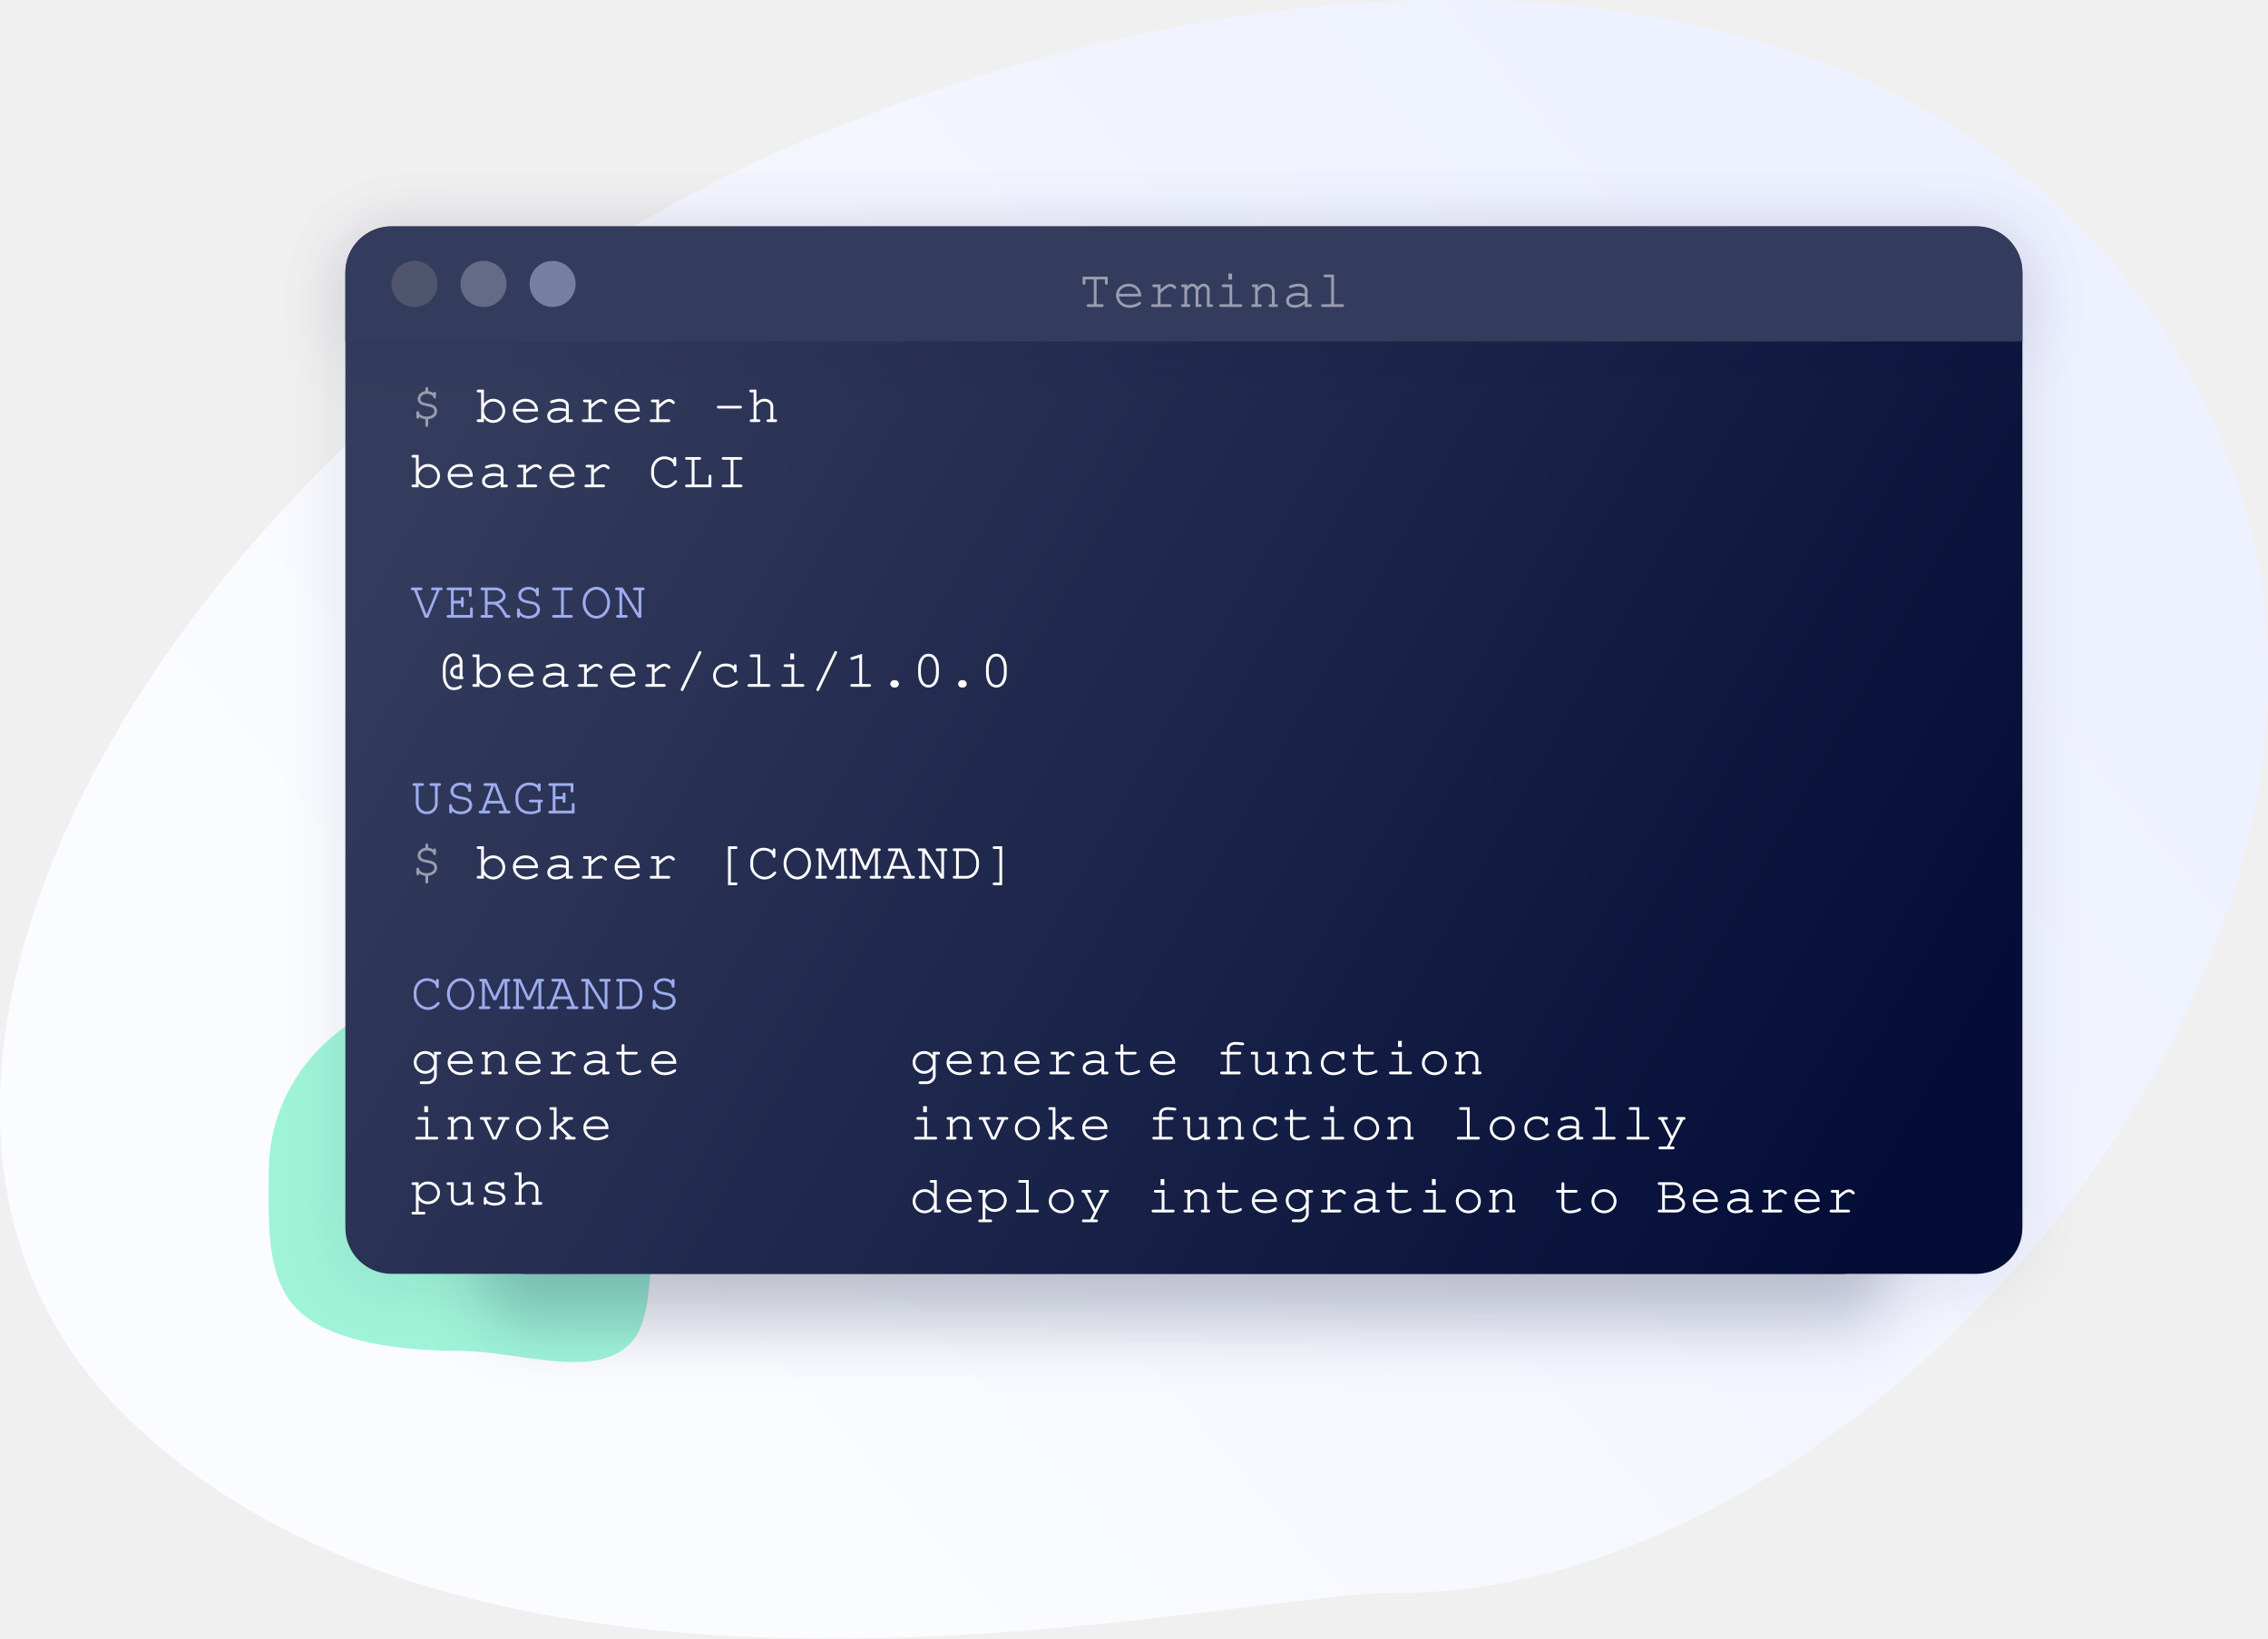
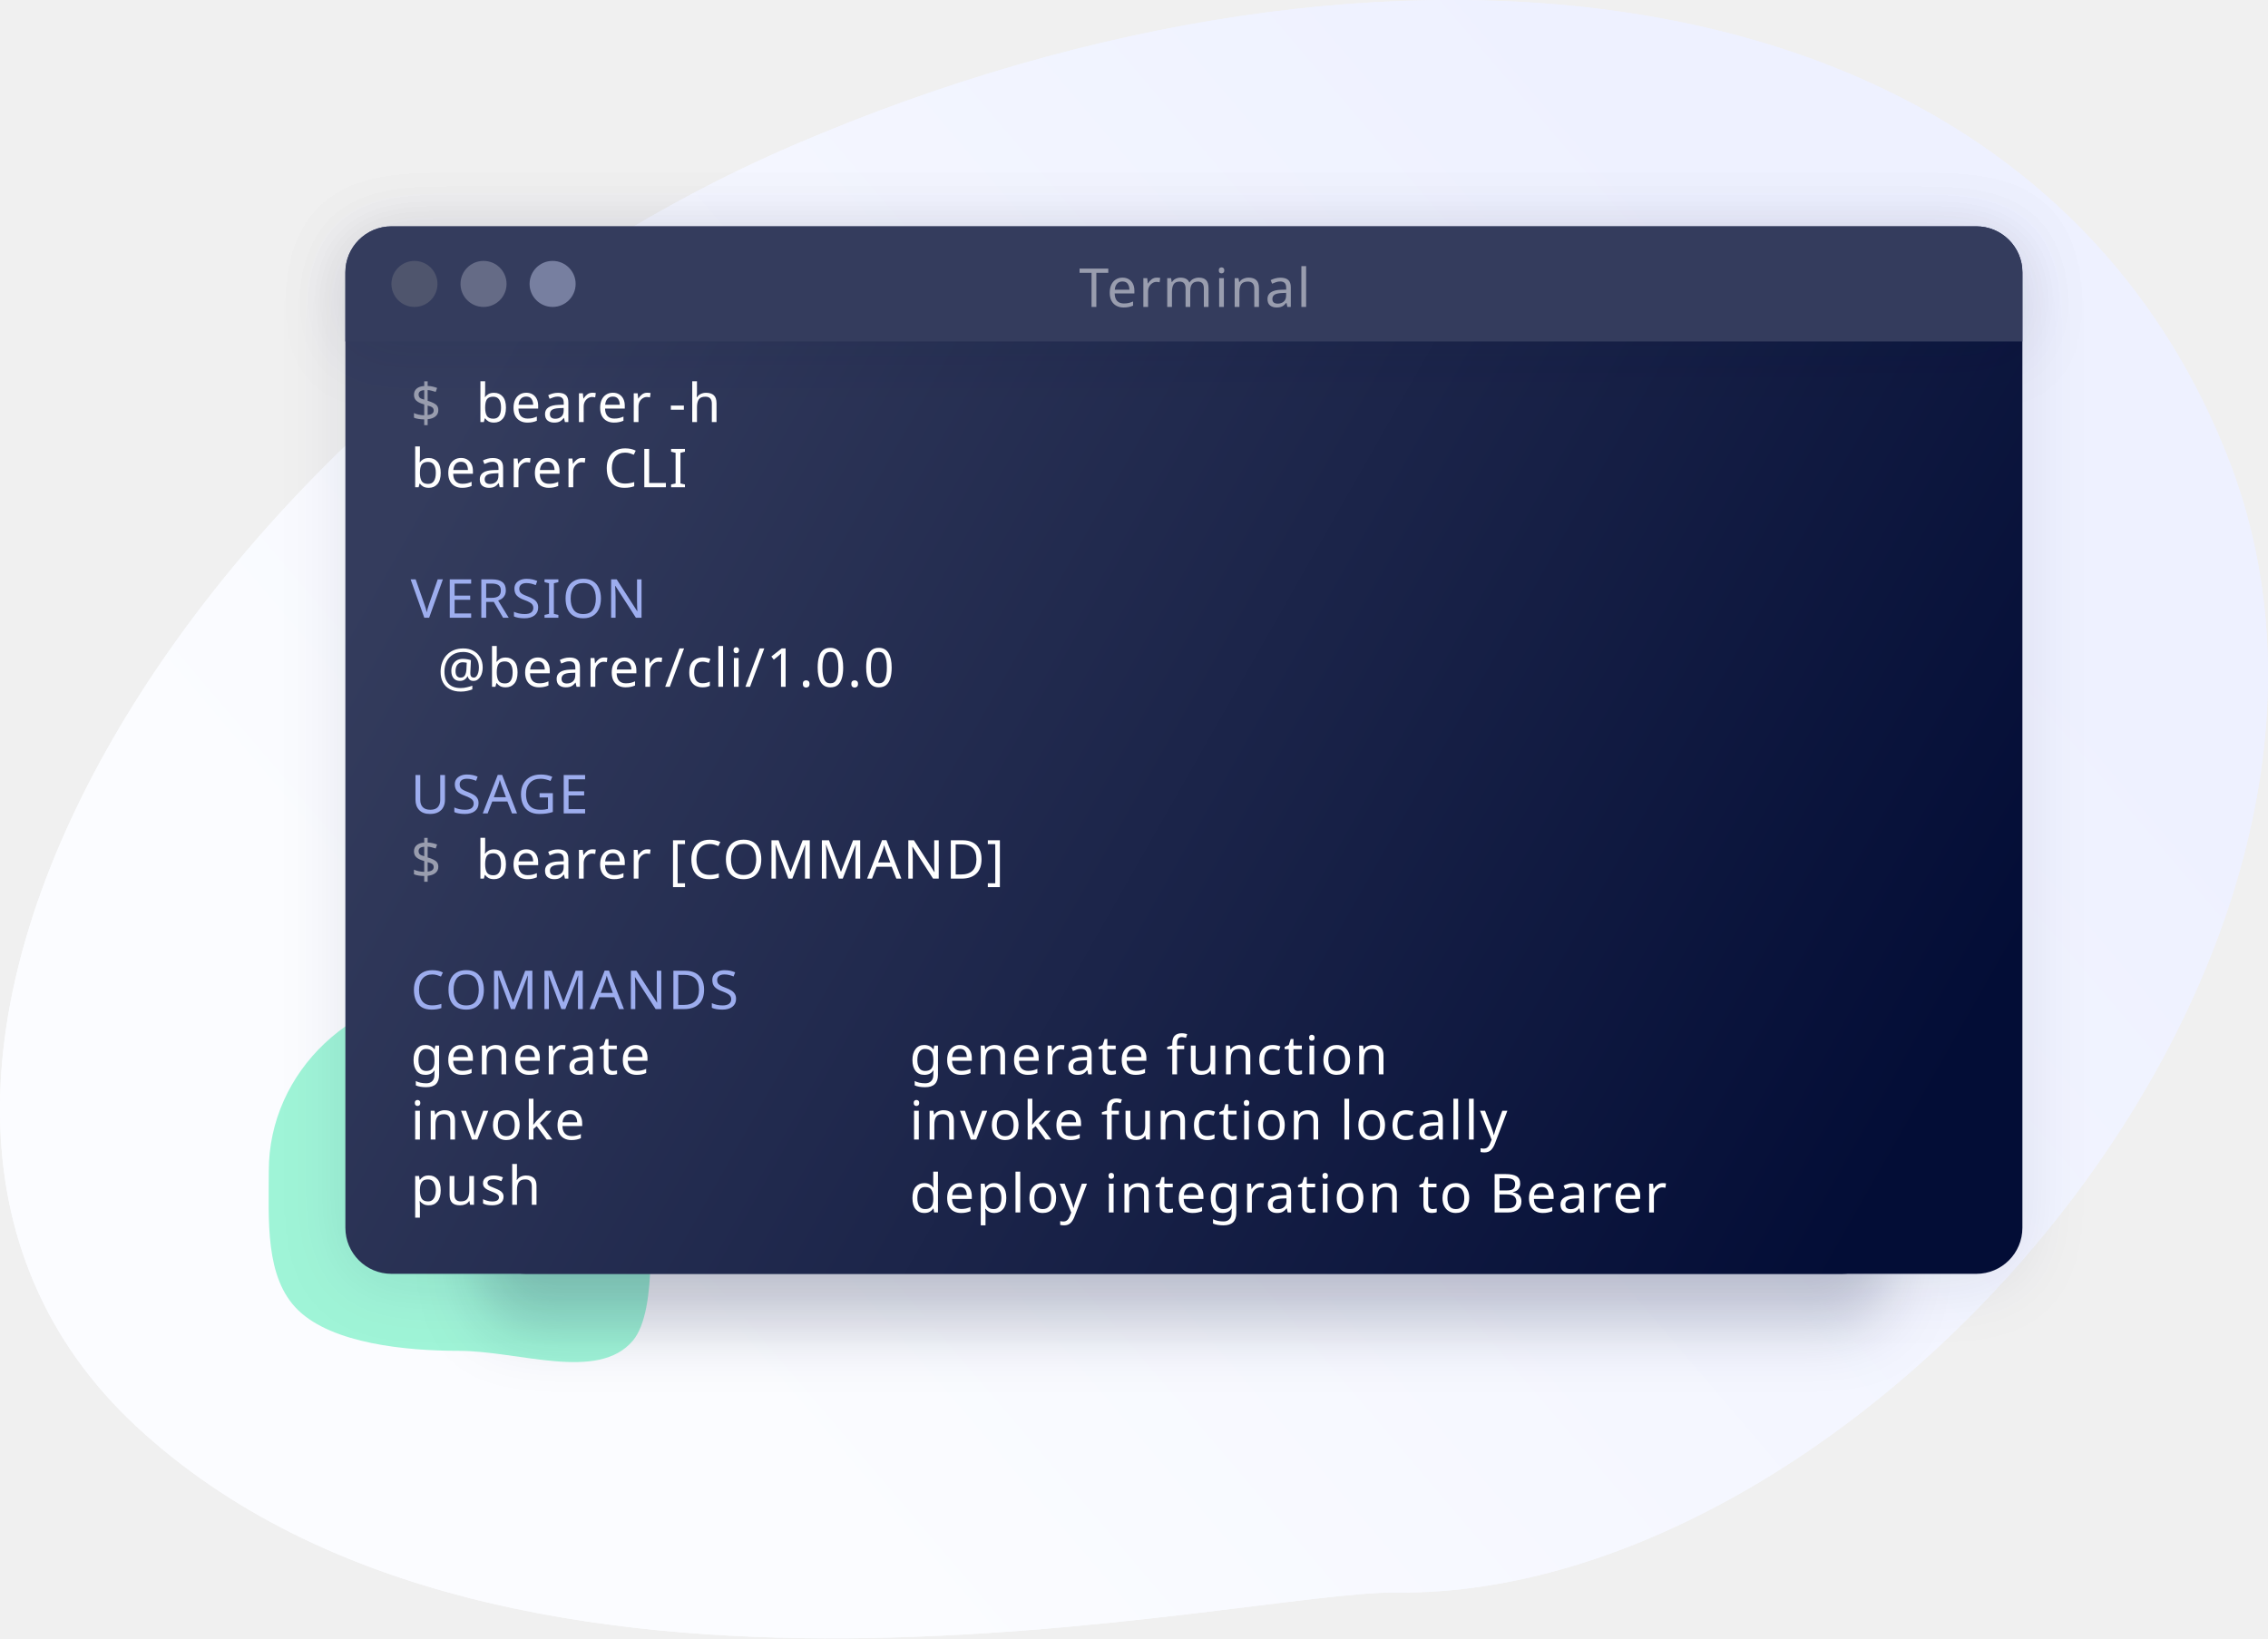
<svg xmlns="http://www.w3.org/2000/svg" xmlns:xlink="http://www.w3.org/1999/xlink" width="591px" height="427px" viewBox="0 0 591 427" version="1.1">
-   <style> * {font-family:"Courier"}</style>
+   <style> * {font-family:'ProximaNova-Regular'}</style>
  <defs>
    <linearGradient x1="22.52%" y1="69.695%" x2="85.966%" y2="30.667%" id="linearGradient-1">
      <stop stop-color="#FBFCFF" offset="0%" />
      <stop stop-color="#EEF1FF" offset="100%" />
    </linearGradient>
    <linearGradient x1="100%" y1="58.082%" x2="1.8%" y2="42.41%" id="linearGradient-2">
      <stop stop-color="#030D36" offset="0%" />
      <stop stop-color="#343C5D" offset="100%" />
    </linearGradient>
    <rect id="path-3" x="125" y="177" width="367" height="155" rx="12" />
    <filter x="-8.4%" y="-11.0%" width="116.9%" height="140.0%" filterUnits="objectBoundingBox" id="filter-4">
      <feOffset dx="0" dy="14" in="SourceAlpha" result="shadowOffsetOuter1" />
      <feGaussianBlur stdDeviation="8" in="shadowOffsetOuter1" result="shadowBlurOuter1" />
      <feColorMatrix values="0 0 0 0 0.012   0 0 0 0 0.051   0 0 0 0 0.212  0 0 0 0.195 0" type="matrix" in="shadowBlurOuter1" />
    </filter>
    <linearGradient x1="100%" y1="67.683%" x2="1.8%" y2="33.393%" id="linearGradient-5">
      <stop stop-color="#030D36" offset="0%" />
      <stop stop-color="#343C5D" offset="100%" />
    </linearGradient>
    <rect id="path-6" x="0" y="0" width="437" height="273" rx="12" />
    <filter x="-6.1%" y="-9.0%" width="112.1%" height="119.4%" filterUnits="objectBoundingBox" id="filter-8">
      <feOffset dx="0" dy="2" in="SourceAlpha" result="shadowOffsetOuter1" />
      <feGaussianBlur stdDeviation="8.5" in="shadowOffsetOuter1" result="shadowBlurOuter1" />
      <feColorMatrix values="0 0 0 0 0.012   0 0 0 0 0.051   0 0 0 0 0.212  0 0 0 0.092 0" type="matrix" in="shadowBlurOuter1" />
    </filter>
    <path d="M12,0 L425,0 C431.627,-1.21743675e-15 437,5.373 437,12 L437,30 L0,30 L0,12 C-8.11624501e-16,5.373 5.373,1.21743675e-15 12,0 Z" id="path-9" />
    <filter x="-6.1%" y="-81.7%" width="112.1%" height="276.7%" filterUnits="objectBoundingBox" id="filter-11">
      <feOffset dx="0" dy="2" in="SourceAlpha" result="shadowOffsetOuter1" />
      <feGaussianBlur stdDeviation="8.5" in="shadowOffsetOuter1" result="shadowBlurOuter1" />
      <feColorMatrix values="0 0 0 0 0.012   0 0 0 0 0.051   0 0 0 0 0.212  0 0 0 0.092 0" type="matrix" in="shadowBlurOuter1" />
    </filter>
  </defs>
  <g id="Hub" stroke="none" stroke-width="1" fill="none" fill-rule="evenodd">
    <g id="Product-Framework" transform="translate(-671, -568)">
      <g id="CommandLineTool" transform="translate(671, 568)">
        <path d="M580.335,118.693 C632.057,249.193 485.253,416.488 363.709,415.065 C323.491,414.594 132.504,461.733 35.602,371.829 C-61.3,281.925 54.143,103.263 207.306,37.606 C360.468,-28.05 528.612,-11.806 580.335,118.693 Z" id="Path-4" fill="url(#linearGradient-1)" />
        <path d="M397.837,132 C425.391,132 447.727,100.888 447.727,74.245 C447.727,67.125 450.591,53.829 447.727,47.745 C439.875,31.063 418.028,26.002 397.837,26.002 C381.873,26.002 357.079,25.593 347.947,36.873 C341.317,45.064 347.947,63.037 347.947,74.245 C347.947,100.888 370.283,132 397.837,132 Z" id="home-PM-BG" fill-opacity="0.061" fill="#0FE49B" fill-rule="nonzero" />
        <path d="M580.335,118.693 C632.057,249.193 485.253,416.488 363.709,415.065 C323.491,414.594 132.504,461.733 35.602,371.829 C-61.3,281.925 54.143,103.263 207.306,37.606 C360.468,-28.05 528.612,-11.806 580.335,118.693 Z" id="Path-4" fill="url(#linearGradient-1)" />
        <path d="M119.566,352.071 C135.222,352.071 155.829,360.173 164.904,349.428 C171.683,341.401 169.089,316.236 169.089,305.157 C169.089,293.001 172.909,267.897 164.904,259.564 C155.846,250.133 134.086,258.242 119.566,258.242 C92.215,258.242 70.043,279.246 70.043,305.157 C70.043,317.948 68.952,333.036 77.716,341.499 C86.703,350.178 105.718,352.071 119.566,352.071 Z" id="home-BE-BG" fill="#9FF4D7" fill-rule="nonzero" />
        <g id="Mask">
          <use fill="black" fill-opacity="1" filter="url(#filter-4)" xlink:href="#path-3" />
          <use fill="url(#linearGradient-2)" fill-rule="evenodd" xlink:href="#path-3" />
        </g>
        <g id="Group-5" transform="translate(90, 59)">
          <g id="$-Bearer--h-Bearer-C">
            <mask id="mask-7" fill="white">
              <use xlink:href="#path-6" />
            </mask>
            <g id="Mask">
              <use fill="black" fill-opacity="1" filter="url(#filter-8)" xlink:href="#path-6" />
              <use fill="url(#linearGradient-5)" fill-rule="evenodd" xlink:href="#path-6" />
            </g>
            <text id="$-bearer-CLI-VERSION" mask="url(#mask-7)" font-family="Courier" font-size="14" font-weight="normal" letter-spacing="0.438">
              <tspan x="17" y="51" fill="#999DAE">$</tspan>
              <tspan x="25.839" y="51" fill="#FFFFFF"> </tspan>
              <tspan x="17" y="68" fill="#FFFFFF">bearer CLI</tspan>
              <tspan x="17" y="85" fill="#FFFFFF" />
              <tspan x="17" y="102" fill="#9DADEE">VERSION</tspan>
              <tspan x="78.872" y="102" fill="#FFFFFF" />
              <tspan x="17" y="119" fill="#FFFFFF" />
              <tspan x="17" y="136" fill="#FFFFFF" />
              <tspan x="17" y="153" fill="#9DADEE">USAGE</tspan>
              <tspan x="61.194" y="153" fill="#FFFFFF" />
              <tspan x="17" y="170" fill="#999DAE">$</tspan>
              <tspan x="25.839" y="170" fill="#FFFFFF"> </tspan>
              <tspan x="17" y="187" fill="#FFFFFF" />
              <tspan x="17" y="204" fill="#9DADEE">COMMANDS</tspan>
              <tspan x="87.711" y="204" fill="#FFFFFF" />
              <tspan x="17" y="221" fill="#FFFFFF">generate   </tspan>
              <tspan x="17" y="238" fill="#FFFFFF">invoke        </tspan>
              <tspan x="17" y="255" fill="#FFFFFF">push       </tspan>
            </text>
            <text id="bearer-[COMMAND]" mask="url(#mask-7)" font-family="Courier" font-size="14" font-weight="normal" letter-spacing="0.438" fill="#FFFFFF">
              <tspan x="34" y="170">bearer [COMMAND]</tspan>
            </text>
            <text id="deploy-integration-t" mask="url(#mask-7)" font-family="Courier" font-size="14" font-weight="normal" letter-spacing="0.438" fill="#FFFFFF">
              <tspan x="147" y="257">deploy integration to Bearer</tspan>
            </text>
            <text id="invoke-function-loca" mask="url(#mask-7)" font-family="Courier" font-size="14" font-weight="normal" letter-spacing="0.438" fill="#FFFFFF">
              <tspan x="147" y="238">invoke function locally</tspan>
            </text>
            <text id="generate-function" mask="url(#mask-7)" font-family="Courier" font-size="14" font-weight="normal" letter-spacing="0.438" fill="#FFFFFF">
              <tspan x="147" y="221">generate function </tspan>
            </text>
            <text id="@bearer/cli/1.0.0" mask="url(#mask-7)" font-family="Courier" font-size="14" font-weight="normal" letter-spacing="0.438" fill="#FFFFFF">
              <tspan x="24" y="120"> @bearer/cli/1.0.0</tspan>
            </text>
            <text id="bearer--h" mask="url(#mask-7)" font-family="Courier" font-size="14" font-weight="normal" letter-spacing="0.438" fill="#FFFFFF">
              <tspan x="34" y="51">bearer -h</tspan>
            </text>
            <mask id="mask-10" fill="white">
              <use xlink:href="#path-9" />
            </mask>
            <g id="Mask">
              <use fill="black" fill-opacity="1" filter="url(#filter-11)" xlink:href="#path-9" />
              <use fill="#343C5D" fill-rule="evenodd" xlink:href="#path-9" />
            </g>
          </g>
          <circle id="Oval" fill="#4F556D" cx="18" cy="15" r="6" />
          <circle id="Oval" fill="#656B86" cx="36" cy="15" r="6" />
          <circle id="Oval" fill="#777FA0" cx="54" cy="15" r="6" />
          <text id="Terminal" font-family="ProximaNova-Semibold, Proxima Nova" font-size="14" font-weight="500" letter-spacing="0.438" fill="#999DAE">
            <tspan x="191.171" y="21">Terminal</tspan>
          </text>
        </g>
      </g>
    </g>
  </g>
</svg>
